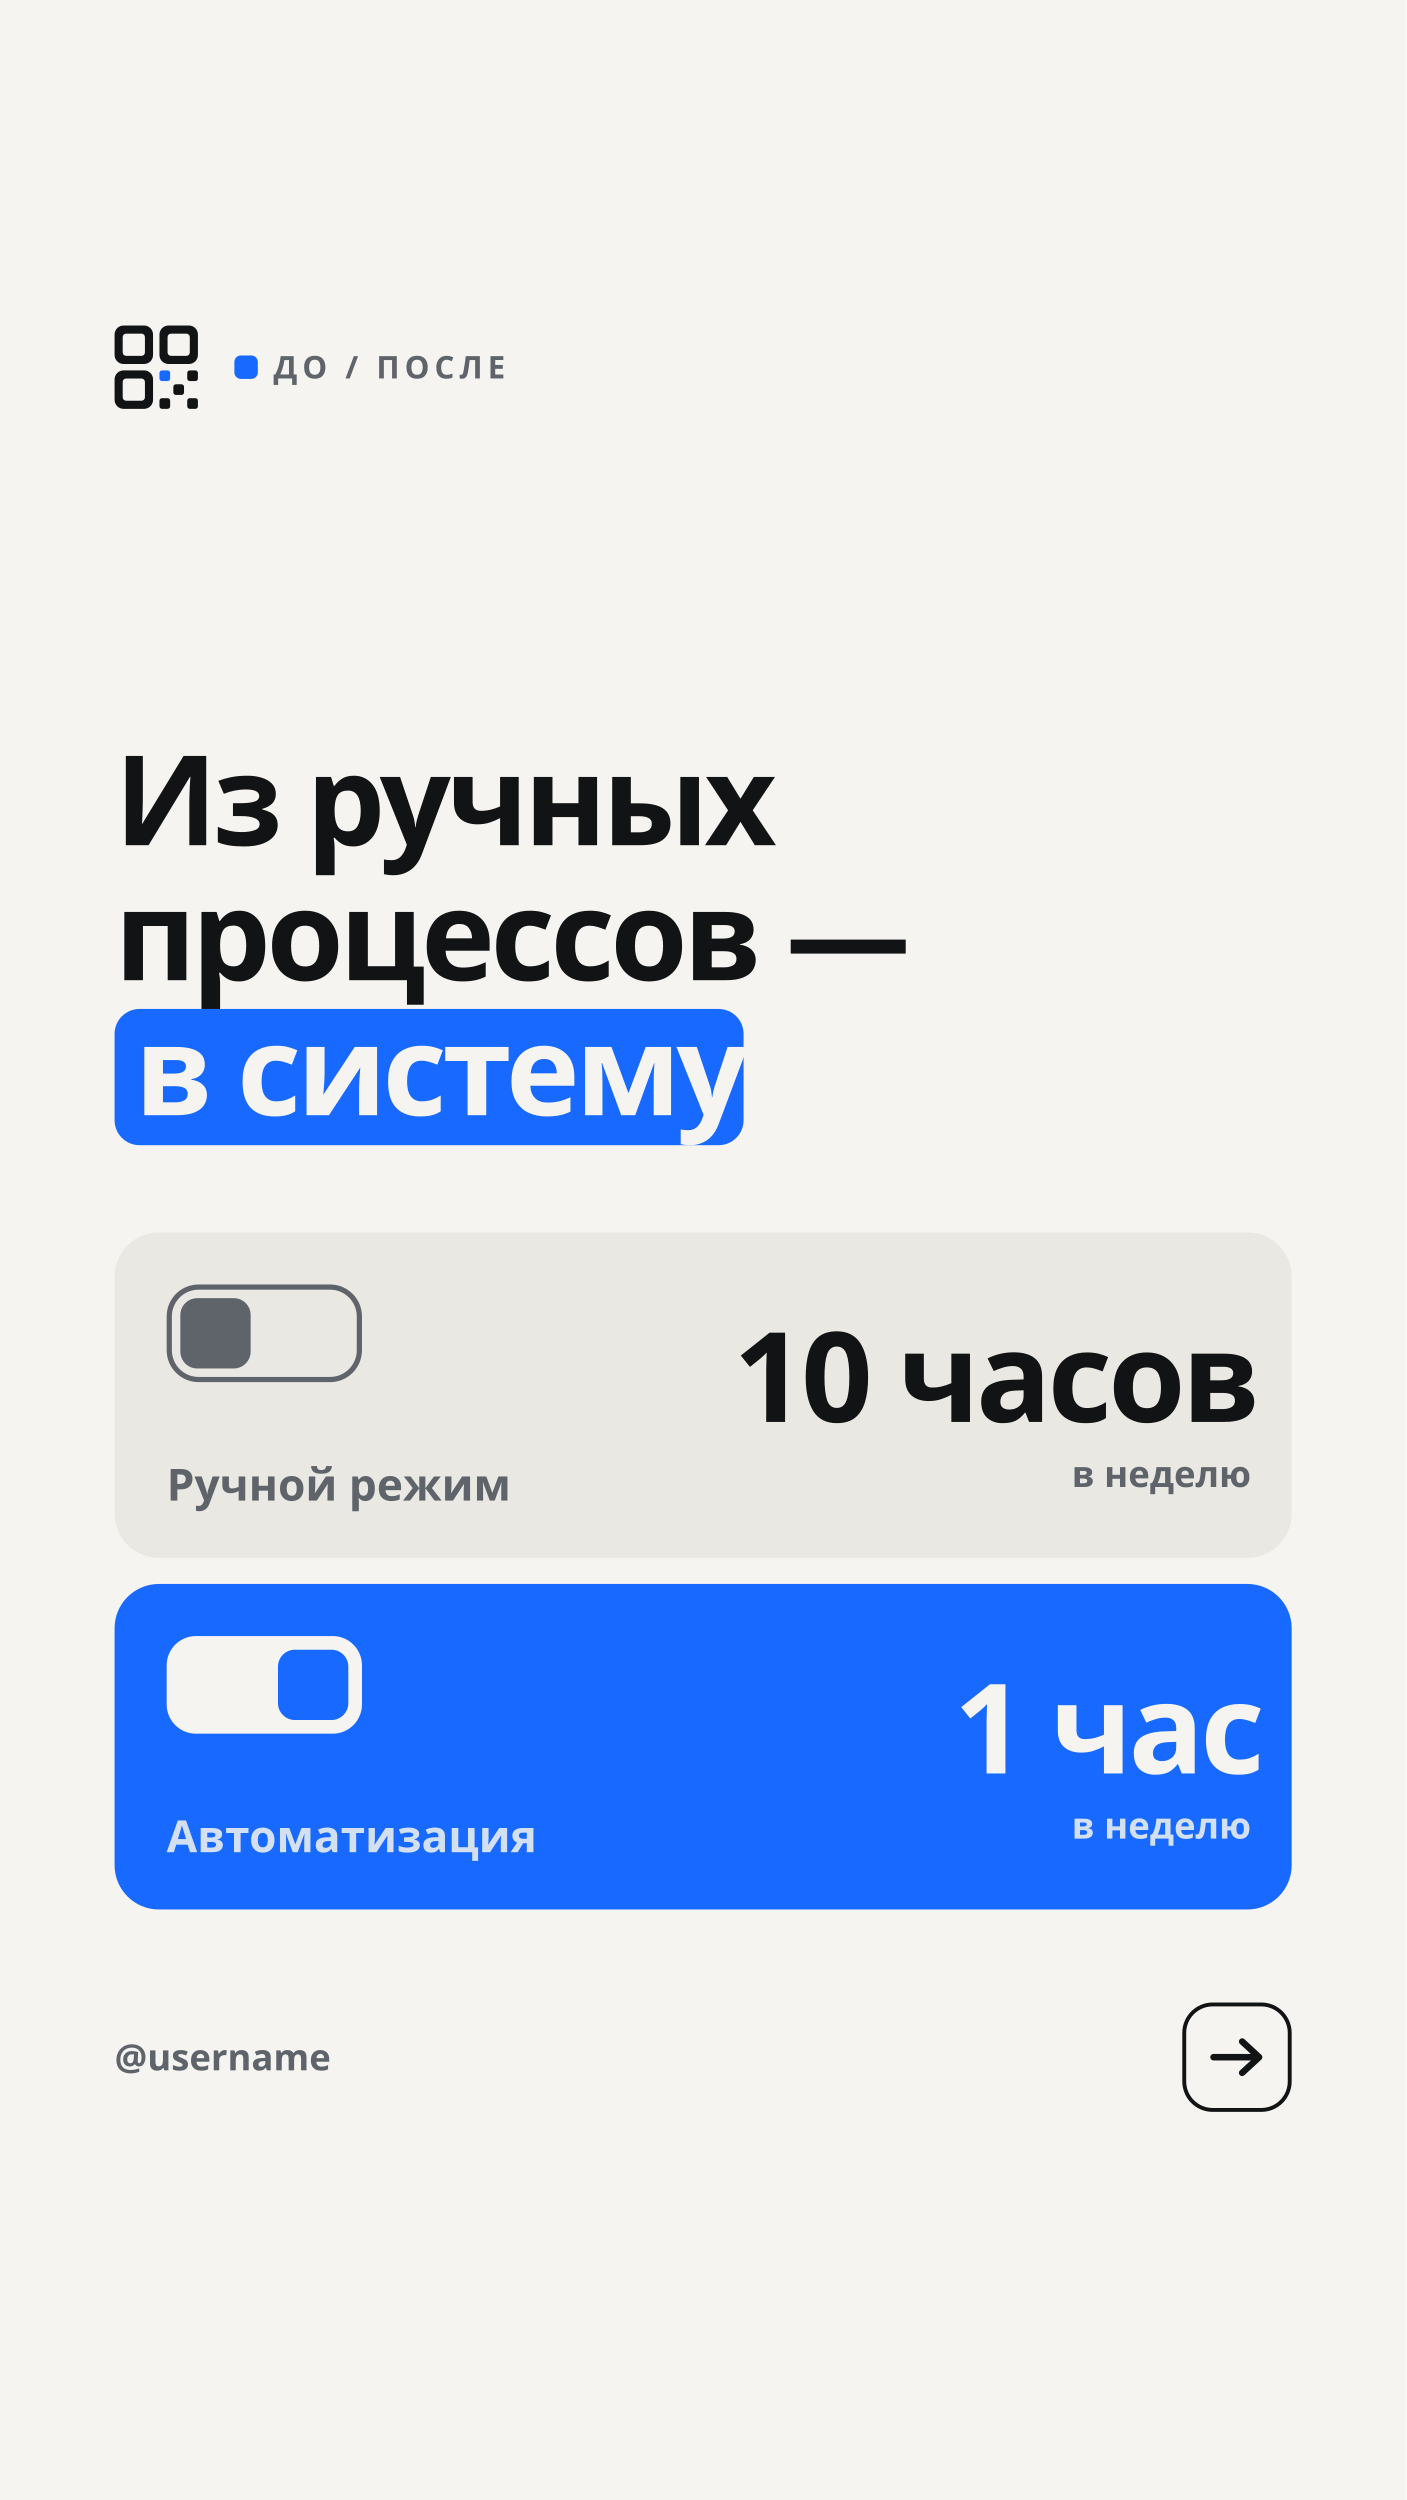
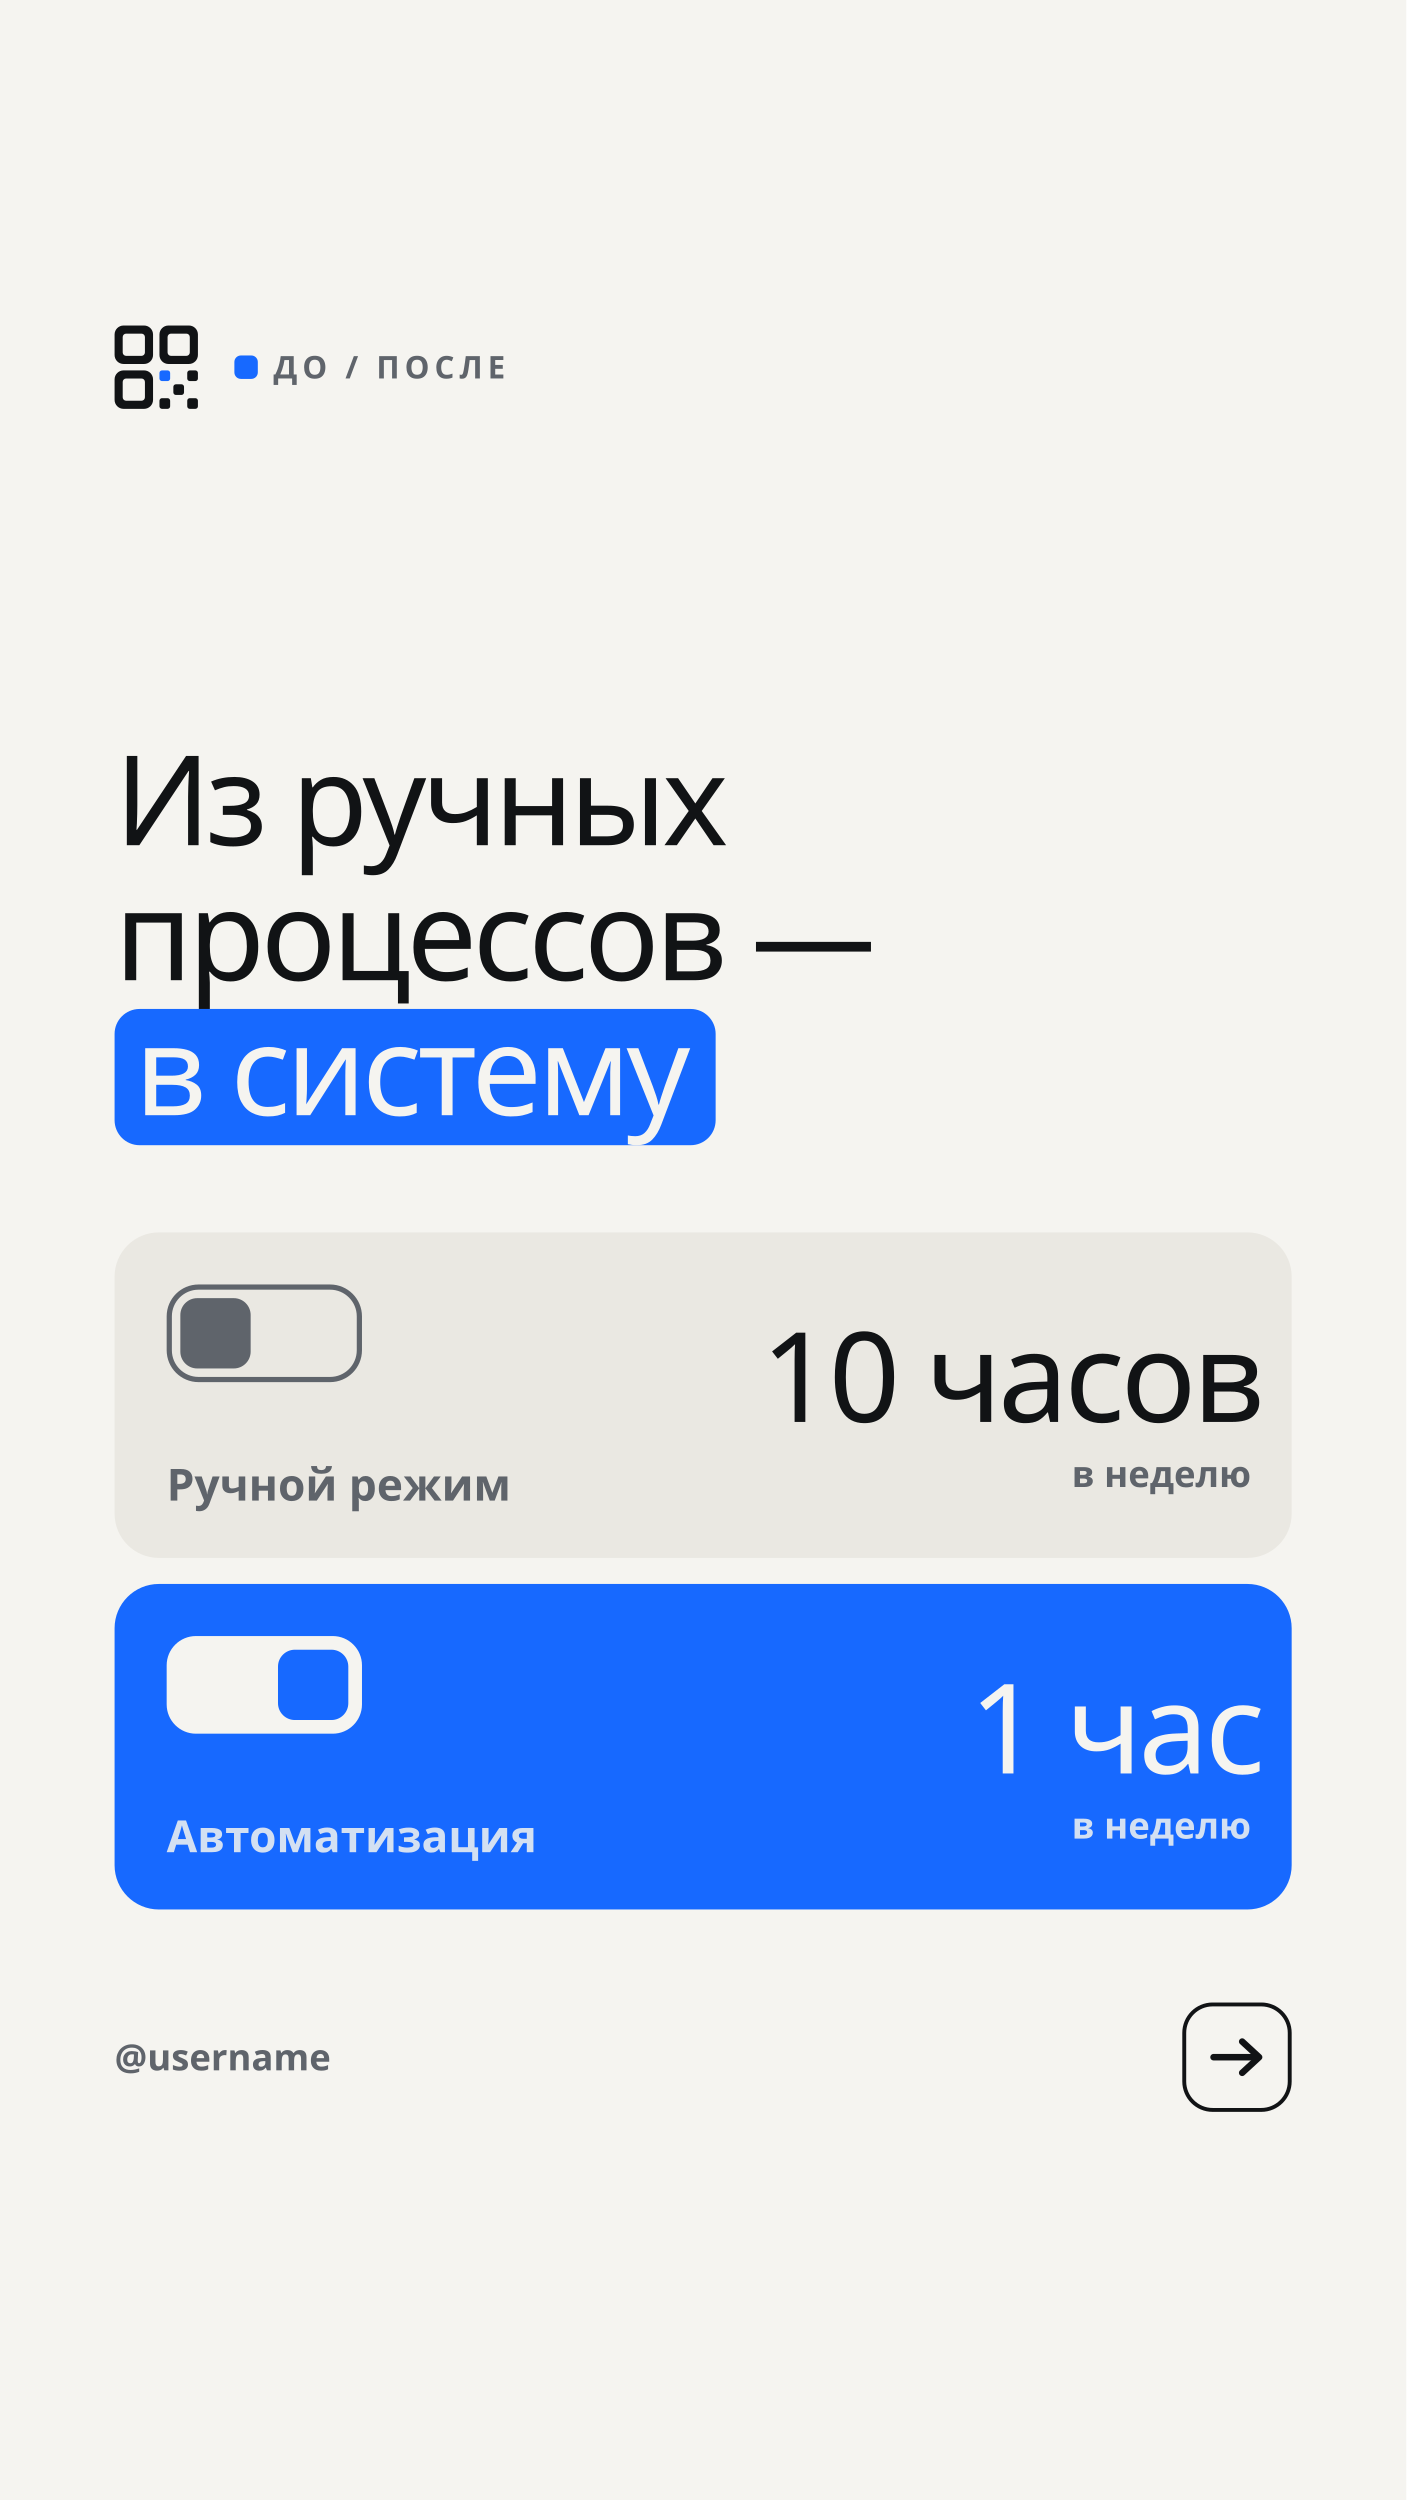
<svg xmlns="http://www.w3.org/2000/svg" width="1080" height="1920" viewBox="0 0 1080 1920">
  <rect x="0" y="0" width="1080" height="1920" rx="0" fill="#F5F4F0" />
  <g transform="translate(88 250) scale(0.164103)">
    <g fill="#111315" fill-rule="evenodd">
      <path d="M42 0H138A42 42 0 0 1 180 42V138A42 42 0 0 1 138 180H42A42 42 0 0 1 0 138V42A42 42 0 0 1 42 0ZM54 38A16 16 0 0 0 38 54V126A16 16 0 0 0 54 142H126A16 16 0 0 0 142 126V54A16 16 0 0 0 126 38Z" />
      <path d="M252 0H348A42 42 0 0 1 390 42V138A42 42 0 0 1 348 180H252A42 42 0 0 1 210 138V42A42 42 0 0 1 252 0ZM264 38A16 16 0 0 0 248 54V126A16 16 0 0 0 264 142H336A16 16 0 0 0 352 126V54A16 16 0 0 0 336 38Z" />
      <path d="M42 210H138A42 42 0 0 1 180 252V348A42 42 0 0 1 138 390H42A42 42 0 0 1 0 348V252A42 42 0 0 1 42 210ZM54 248A16 16 0 0 0 38 264V336A16 16 0 0 0 54 352H126A16 16 0 0 0 142 336V264A16 16 0 0 0 126 248Z" />
    </g>
    <g fill="#111315">
      <rect x="340" y="210" width="50" height="50" rx="12" />
      <rect x="275" y="275" width="50" height="50" rx="12" />
      <rect x="210" y="340" width="50" height="50" rx="12" />
      <rect x="340" y="340" width="50" height="50" rx="12" />
    </g>
    <rect x="210" y="210" width="50" height="50" rx="12" fill="#1769FF" />
  </g>
  <rect x="180" y="273" width="18" height="18" rx="5" fill="#1769FF" />
  <text x="210.00" y="290.64" font-family="Manrope" font-size="24" font-weight="700" fill="#5F646B" letter-spacing="3.84">ДО / ПОСЛЕ</text>
-   <text x="88.00" y="649.12" font-family="Manrope" font-size="96" font-weight="800" fill="#111315" letter-spacing="-3.36">Из ручных</text>
-   <text x="88.00" y="752.80" font-family="Manrope" font-size="96" font-weight="800" fill="#111315" letter-spacing="-3.36">процессов —</text>
-   <rect x="88" y="774.88" width="483.072" height="104.64" rx="19.2" fill="#1769FF" />
-   <text x="103.36" y="856.48" font-family="Manrope" font-size="96" font-weight="800" fill="#F5F4F0" letter-spacing="-3.36">в систему</text>
+   <text x="88.00" y="649.12" font-family="Manrope" font-size="96" font-weight="500" fill="#111315" letter-spacing="-3.36">Из ручных</text>
+   <text x="88.00" y="752.80" font-family="Manrope" font-size="96" font-weight="500" fill="#111315" letter-spacing="-3.36">процессов —</text>
+   <rect x="88" y="774.88" width="461.616" height="104.64" rx="19.2" fill="#1769FF" />
+   <text x="103.36" y="856.48" font-family="Manrope" font-size="96" font-weight="500" fill="#F5F4F0" letter-spacing="-3.36">в систему</text>
  <rect x="88" y="946.48" width="904" height="250" rx="34" fill="#EAE8E2" />
  <rect x="130" y="988.48" width="146" height="71" rx="22.5" fill="none" stroke="#5F646B" stroke-width="4" />
  <rect x="138.5" y="996.98" width="54" height="54" rx="12.96" fill="#5F646B" />
  <text x="128.00" y="1152.48" font-family="Manrope" font-size="34" font-weight="700" fill="#5F646B">Ручной режим</text>
-   <text x="563.30" y="1092.04" font-family="Manrope" font-size="96" font-weight="800" fill="#111315" letter-spacing="-2.88">10 часов</text>
+   <text x="584.42" y="1092.04" font-family="Manrope" font-size="96" font-weight="500" fill="#111315" letter-spacing="-2.88">10 часов</text>
  <text x="823.07" y="1142.04" font-family="Manrope" font-size="28" font-weight="600" fill="#5F646B">в неделю</text>
  <rect x="88" y="1216.48" width="904" height="250" rx="34" fill="#1769FF" />
  <rect x="128" y="1256.48" width="150" height="75" rx="22.5" fill="#F5F4F0" />
  <rect x="213.5" y="1266.98" width="54" height="54" rx="12.96" fill="#1769FF" />
  <text x="128.00" y="1422.48" font-family="Manrope" font-size="34" font-weight="700" fill="#F5F4F0" opacity="0.85">Автоматизация</text>
-   <text x="732.54" y="1362.04" font-family="Manrope" font-size="96" font-weight="800" fill="#F5F4F0" letter-spacing="-2.88">1 час</text>
+   <text x="744.26" y="1362.04" font-family="Manrope" font-size="96" font-weight="500" fill="#F5F4F0" letter-spacing="-2.88">1 час</text>
  <text x="823.07" y="1412.04" font-family="Manrope" font-size="28" font-weight="600" fill="#F5F4F0" opacity="0.85">в неделю</text>
  <text x="88.00" y="1590.00" font-family="Manrope" font-size="28" font-weight="600" fill="#5F646B">@username</text>
  <rect x="909.5" y="1539.42" width="81" height="81" rx="21.84" fill="none" stroke="#111315" stroke-width="3" />
  <line x1="932" y1="1579.92" x2="966" y2="1579.92" stroke="#111315" stroke-width="5" stroke-linecap="round" />
  <path d="M954 1567.92L967 1579.92L954 1591.92" fill="none" stroke="#111315" stroke-width="5" stroke-linecap="round" stroke-linejoin="round" />
</svg>
